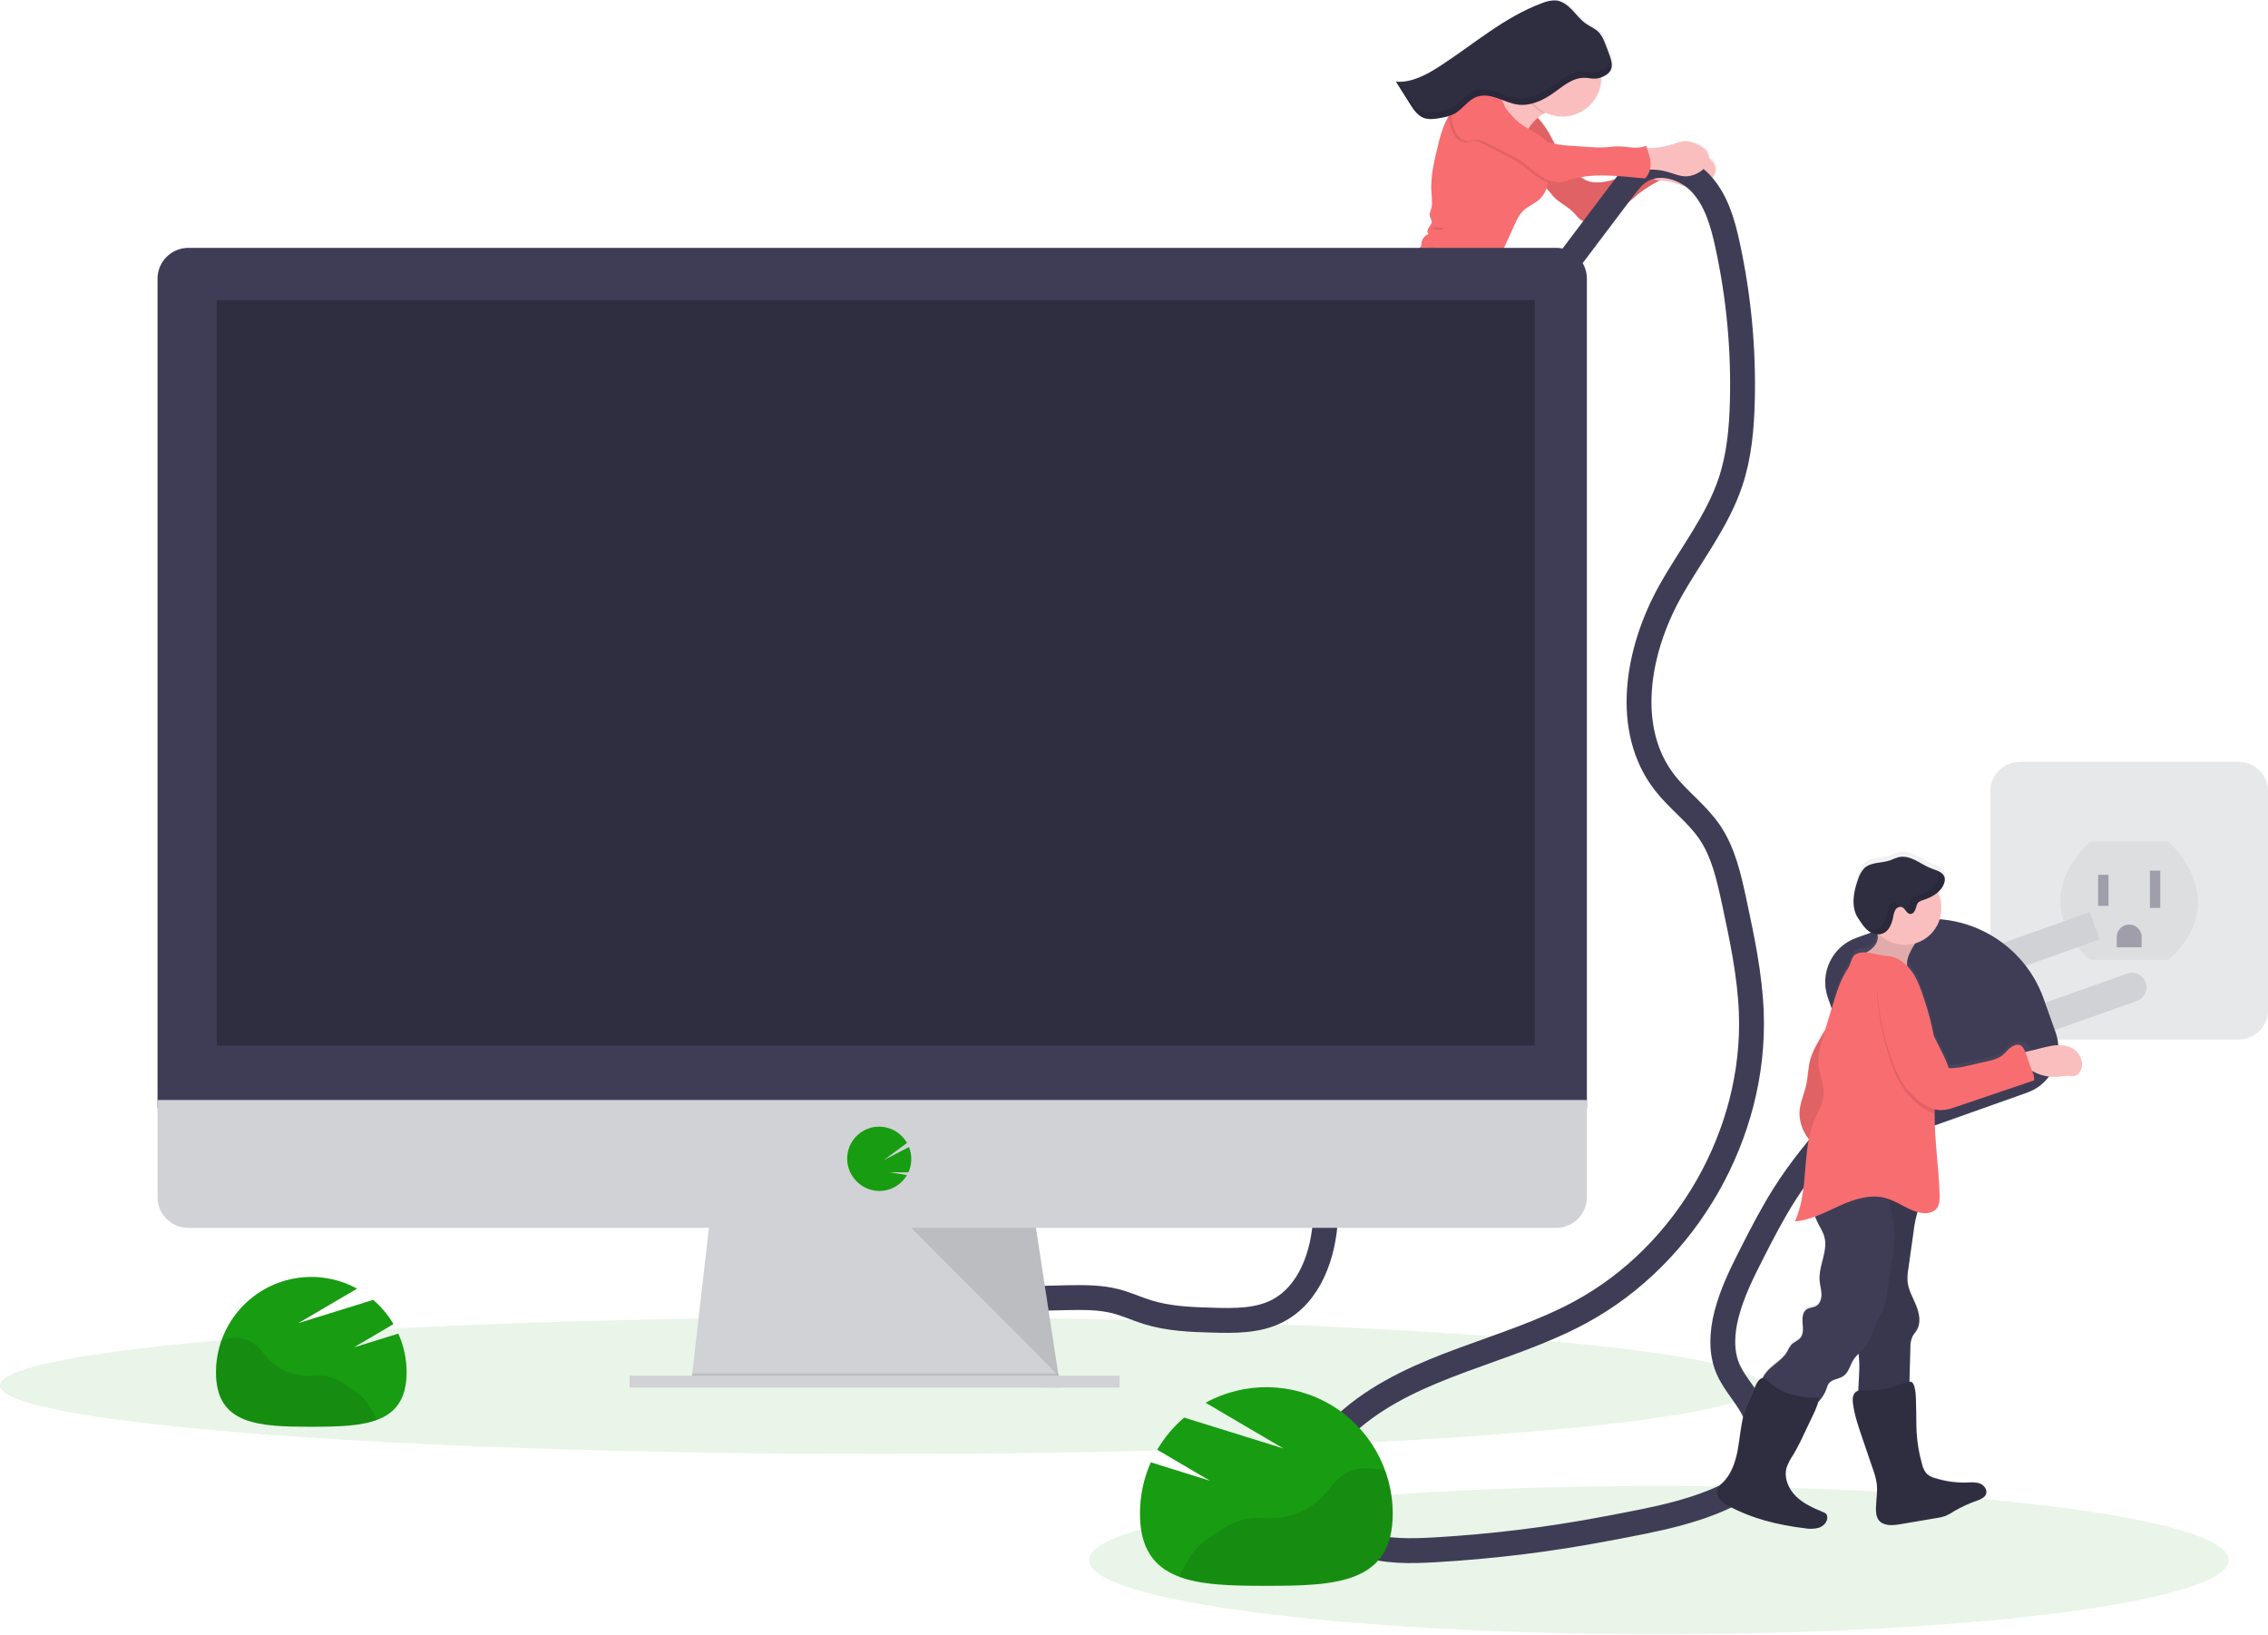
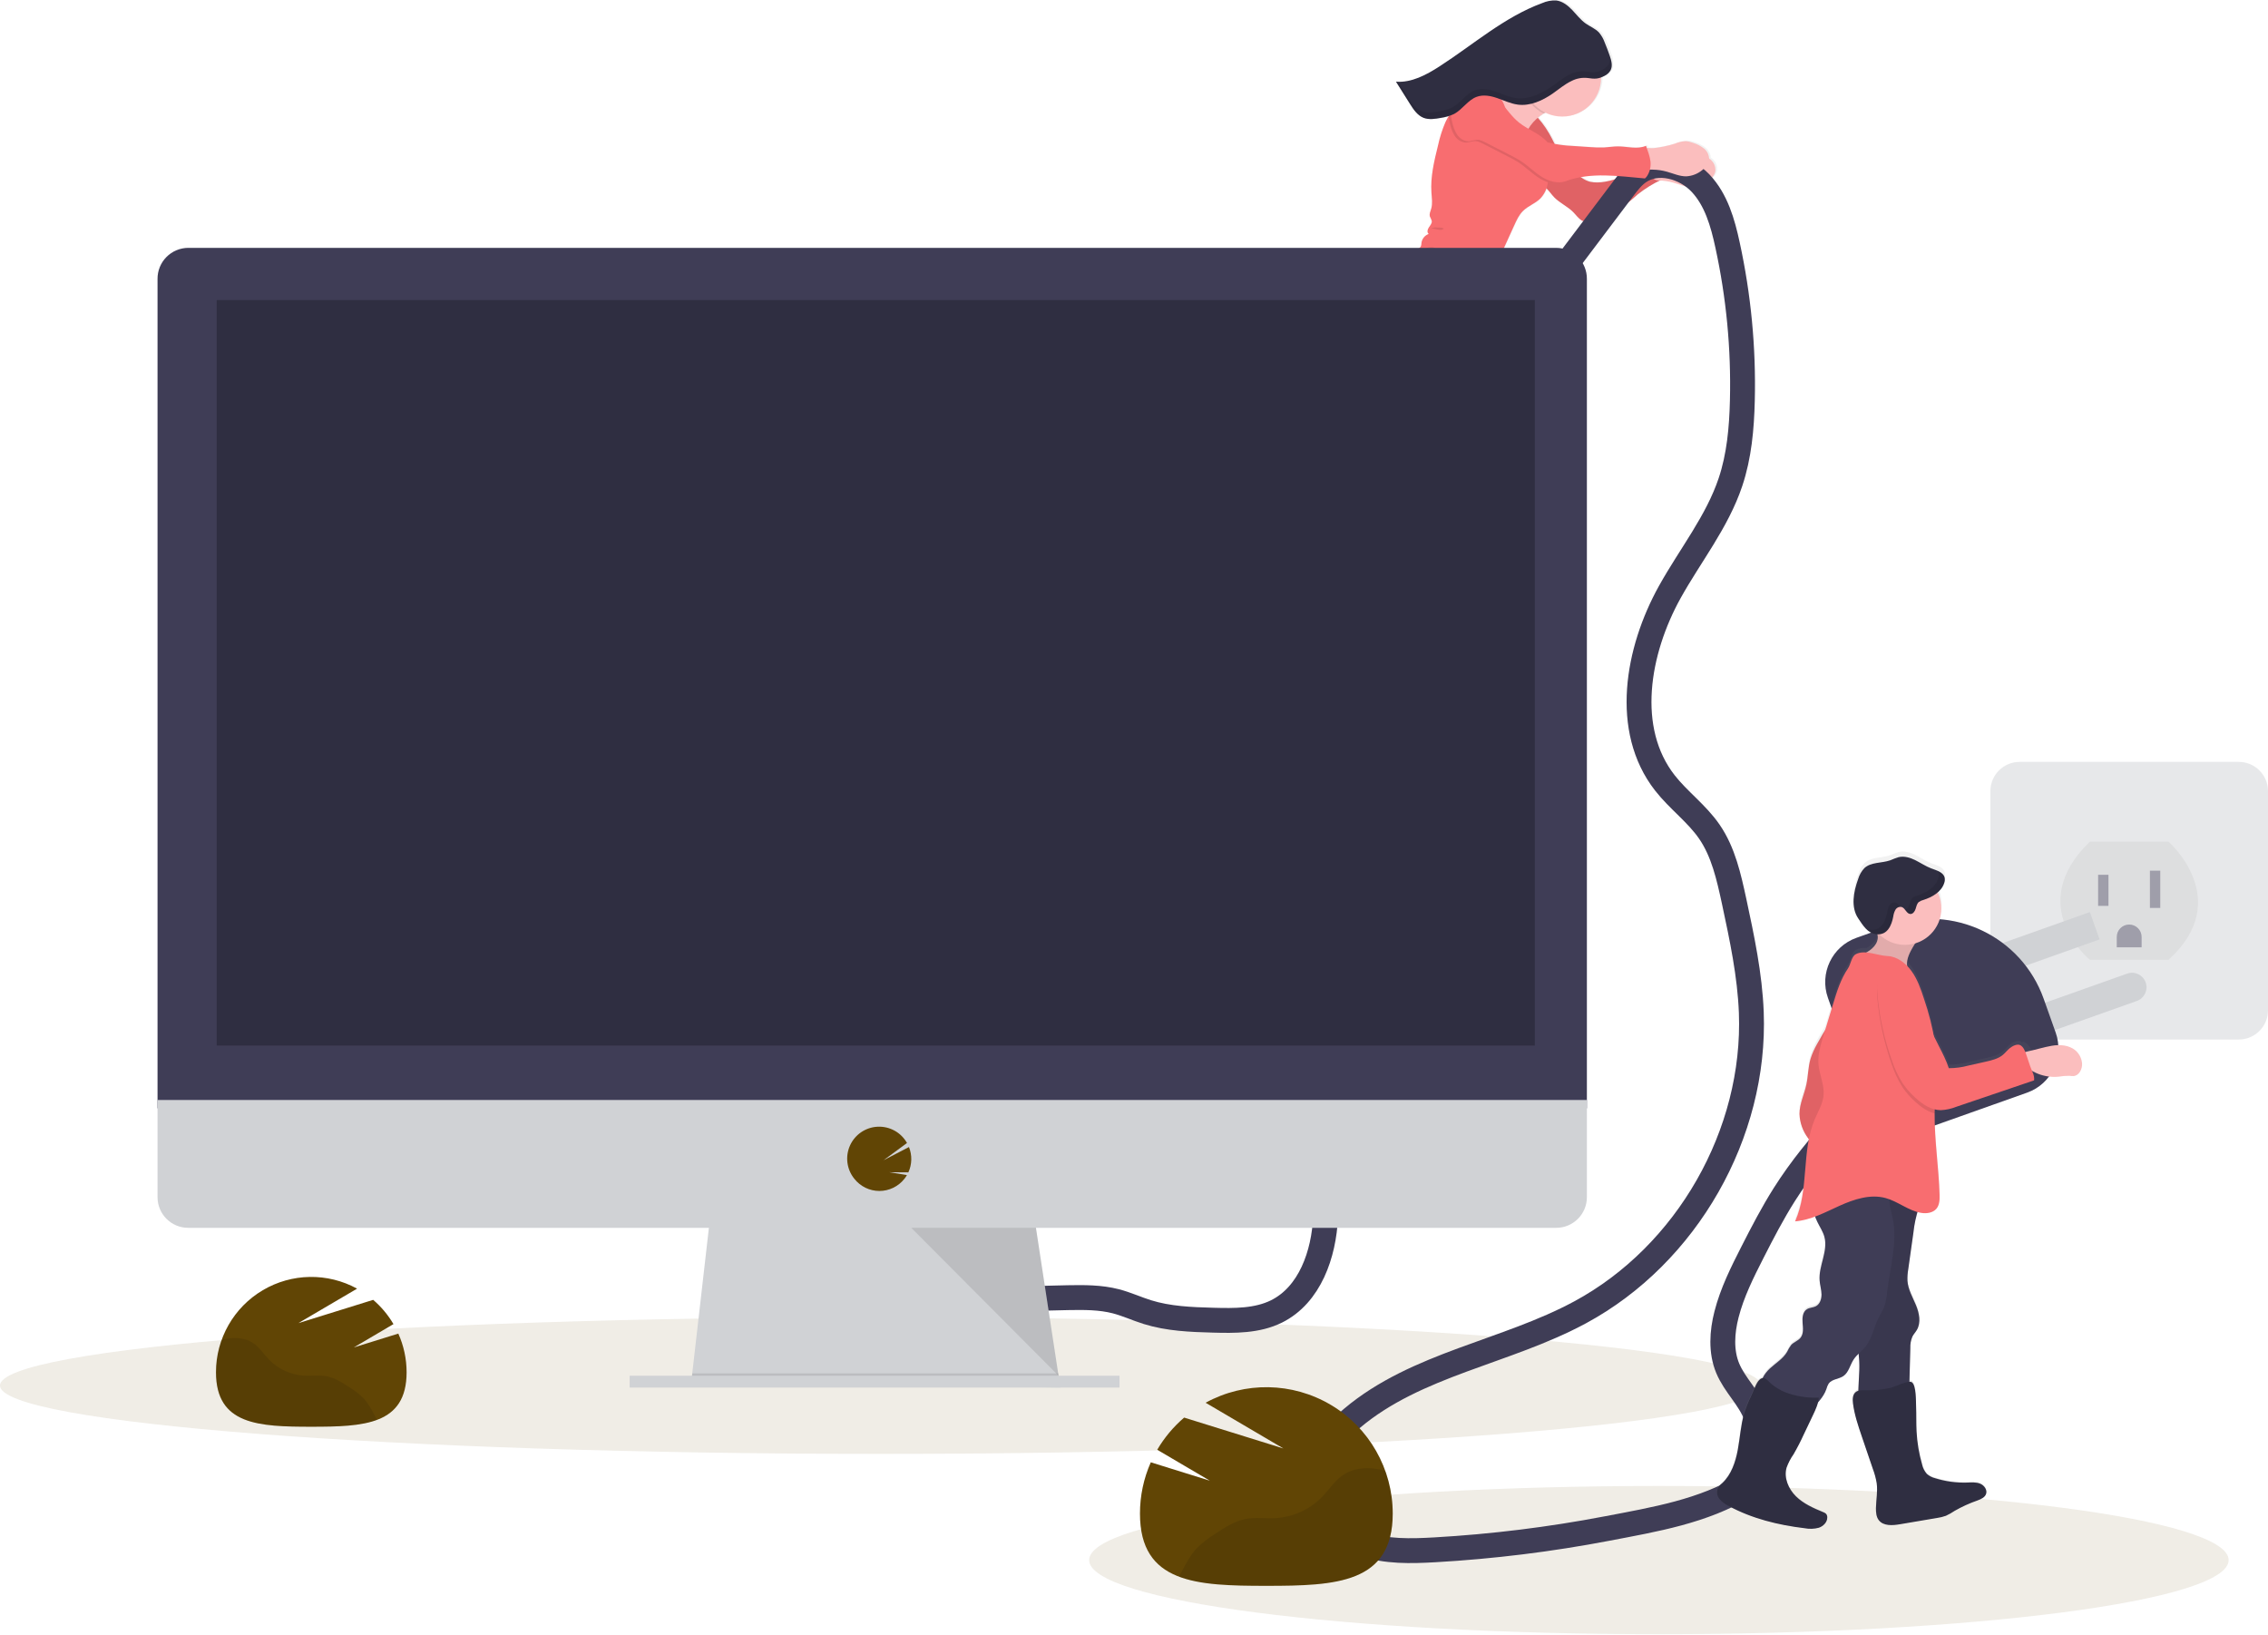
<svg xmlns="http://www.w3.org/2000/svg" xmlns:xlink="http://www.w3.org/1999/xlink" data-name="Layer 1" width="1094.72" height="788.69" viewBox="0 0 1094.72 788.69">
  <defs>
    <linearGradient id="a" x1="2938.83" y1="215.4" x2="2938.83" y2="-91.93" gradientTransform="rotate(59.3 1726.545 -1812.88)" gradientUnits="userSpaceOnUse">
      <stop offset="0" stop-color="gray" stop-opacity=".25" />
      <stop offset=".54" stop-color="gray" stop-opacity=".12" />
      <stop offset="1" stop-color="gray" stop-opacity=".1" />
    </linearGradient>
    <linearGradient id="b" x1="1364.21" y1="820.42" x2="1364.21" y2="492.03" gradientTransform="matrix(-1 -.04 -.04 1 2349.24 29.65)" xlink:href="#a" />
  </defs>
  <g opacity=".5">
    <rect x="960.72" y="367.69" width="134" height="134" rx="14.12" fill="#d0d2d5" />
    <path d="M1008.72 406.2h38s32 28 0 57h-38s-32-26 0-57z" opacity=".1" />
    <path fill="#3f3d56" d="M1012.72 422.19h5v15h-5zm25-2h5v18h-5zm-10 26a6 6 0 016 6v5h-12v-5a6 6 0 016-6z" />
  </g>
  <path d="M674.41 294.11c3.17-.07 6.33.17 9.49 0 2.89-.14 5.76-.61 8.65-.9 4.94-.49 9.92-.45 14.88-.66 3.26-.14 6.7-.46 9.34-2.38 2.48-1.79 3.86-4.71 6.07-6.83 9-8.65 15.17-20.22 23.17-29.82 2-2.44 4.09-4.87 5.9-7.48 3.47-5 5.92-10.67 8.36-16.27a45.11 45.11 0 002.4-6.42c.45-1.76.68-3.58 1.28-5.3 1.24-3.52 4.22-6.6 4.58-10.31l-.42.06c3.64-4.63 3.08-12.7 4.88-18.63a80.28 80.28 0 014.17-10.29l6.69-14.57c1.15-2.5 2.35-5.08 4.34-7 2.41-2.33 5.77-3.49 8.19-5.81a12.71 12.71 0 003.14-5.11l.21.2c1.28 1.25 2.28 2.78 3.53 4.07 2.69 2.78 6.42 4.37 9.16 7.1 1.4 1.39 2.55 3.08 4.24 4.09a4.7 4.7 0 005.44-.67c4.91-4.32 12.23-4.72 17.54-8.53 1.47-1.06 2.75-2.35 4.13-3.51a56.32 56.32 0 0110.67-6.7 26.61 26.61 0 016.59.94c3.08.85 6.09 2.26 9.29 2.2a13.4 13.4 0 007.81-3c1.63-1.26 3.12-3 3.36-5a6.42 6.42 0 00-2.4-5.4c-.22-.19-.45-.36-.68-.53A6.68 6.68 0 00876 127a16 16 0 00-5.45-2.78 11.69 11.69 0 00-3.44-.78 15.7 15.7 0 00-5.34 1.25 51.34 51.34 0 01-10.47 2.2c-.63.06-1.91-.07-3-.08l-.37-1.06c-4.16 1.92-9 .34-13.56.35-2.22 0-4.43.39-6.64.53a59.92 59.92 0 01-7.34-.16L813 126a87.11 87.11 0 01-9.42-1c-.83-1.69-1.66-3.38-2.59-5a46.27 46.27 0 00-5.49-7.63 26.52 26.52 0 012.64-2l.18-.11c.23-.13.51-.27.82-.41a18.93 18.93 0 0027.06-17.08 14.5 14.5 0 001.6-.73c.3-.16.6-.33.89-.52l.43-.29a8.34 8.34 0 00.78-.67c.12-.12.24-.24.35-.37a4.78 4.78 0 00.57-.84c.06-.12.12-.23.17-.35s0-.09.05-.14.07-.18.1-.26 0-.12.05-.18l.06-.24a1.29 1.29 0 000-.19v-.44a1.64 1.64 0 010-.22 1.7 1.7 0 000-.22v-.22a1.62 1.62 0 000-.22v-.27a1.79 1.79 0 000-.23v-.91a1.16 1.16 0 000-.18 2.33 2.33 0 000-.28v-.16c0-.05 0-.2-.07-.3v-.14l-.09-.32v-.12c0-.11-.07-.22-.1-.33v-.1l-.12-.36v-.06c0-.17-.11-.35-.17-.52-.75-2.16-1.56-4.31-2.42-6.43a15.64 15.64 0 00-2.78-4.86c-1.77-1.88-4.31-2.82-6.43-4.32-2.5-1.76-4.37-4.25-6.49-6.47s-4.69-4.23-7.74-4.6a15.16 15.16 0 00-7.06 1.29c-18.37 6.78-33.41 20.14-49.88 30.74-6.41 4.13-13.59 8-21.18 7.47l6.7 10.64c.32.52.65 1 1 1.54s.7 1 1.07 1.5a12.07 12.07 0 003.51 3.22 7.69 7.69 0 001.08.52 8.88 8.88 0 001 .31c2.39.57 5 .09 7.42-.39.83-.16 1.66-.33 2.48-.52l1-.28h.16v.16c-.56 1-1.09 1.91-1.56 2.9a60.81 60.81 0 00-3.57 11.12c-1.89 7.5-3.79 15.16-3.29 22.86.17 2.6.61 5.26-.14 7.76-.36 1.23-1 2.49-.66 3.71a17.12 17.12 0 01.92 2.18c.16 1.16-.76 2.16-1.42 3.12s-1 2.49-.06 3.16a5.39 5.39 0 00-3.57 4.45 3.79 3.79 0 01-.34 1.71 4.23 4.23 0 01-1 .93 5.39 5.39 0 00-1.87 3.36c-1.93 0-3.56 1.88-5.32 3a21.45 21.45 0 01-4.85 1.76c-4.83 1.54-9 4.71-12.77 8.05-2.1 1.83-4.22 3.85-5.14 6.47-.3.86-.46 1.76-.72 2.63a18.14 18.14 0 01-2.32 4.74 34.23 34.23 0 01-7 7.82 18.59 18.59 0 00-3.6 3.86c-1.53 2.21-4.64 2.87-6.28 5a23.75 23.75 0 01-2 3c-1.27 1.2-3.19 1.3-4.81 2-3.79 1.57-5.54 6-8.92 8.34a.94.94 0 01-.67.22c-.29 0-.46-.35-.71-.52-.49-.33-1.14-.08-1.72.07s-1.36.09-1.51-.49c-8.15-4.94-16.16-10.3-24.32-15.24l-3.72-2.25-19.9-12.06a1.48 1.48 0 00-1.57 0l-.62.43c-1-1.06-2.11-2-2.77-2.78-.27-.31-.54-.62-.82-.92a1.22 1.22 0 00.53-.1 1 1 0 00.43-1.3 3.26 3.26 0 00-.92-1.17 22.15 22.15 0 01-2.39-2.73 25.24 25.24 0 00-2.63-3.44 4.83 4.83 0 00-3.9-1.55 6.33 6.33 0 00-2.26.91 37.09 37.09 0 00-7.5 5.75.79.79 0 00-.33.62c0 .2.2.35.22.54a.7.7 0 01-.19.5 20.93 20.93 0 01-4.73 4.31q-3.81 2.85-7.45 5.92a10.42 10.42 0 00-3.48 4.25 8.31 8.31 0 00.61 5.9c1.66 3.91 4.57 7.15 7.45 10.28a3.64 3.64 0 001.91 1.34 2.43 2.43 0 001.73-.42c1.77-1.16 2.06-3.56 2.19-5.66.05-1 .11-1.92.17-2.88a1.33 1.33 0 01.11-.56 1.4 1.4 0 01.61-.49l2.75-1.45c-.08-.13-.17-.26-.26-.39a11.21 11.21 0 016.49-.42c1.46.43 2.8 1.3 4.2 1.84a9.29 9.29 0 001 5.42c5.13.53 9.75 2.81 14.34 5.11a114.33 114.33 0 0110.78 6.09q4.24 2.76 8.3 5.77c3.84 2.84 7.55 5.85 11.22 8.89a54.11 54.11 0 007.67 5.65c7.22 4.05 16.9 4.19 23.53-.86 8.36-6.37 19-9.68 28-15.19a31.6 31.6 0 007.25-5.57 4.94 4.94 0 01-.12.77c-.54 2.49-2.69 4.29-3.5 6.81-.63 2-.4 4.31-1.62 6-.93 1.29-2.67 2.21-2.72 3.8 0 .44.13.88.13 1.32a4.13 4.13 0 01-.48 1.59c-1 2.25-2.12 4.61-4.17 6-.8.55-1.82 1.05-2 2a1.89 1.89 0 01-.21.79c-.34.47-1.09.22-1.63.42-.75.28-.87 1.25-1.17 2a3.24 3.24 0 01-3.27 1.92c-6.83-.83-13.54 2.26-20.42 2.08-2.37-.07-4.73-.31-7.11-.33-7.3-.06-14.45 2-21.48 4a11.34 11.34 0 00-1.42 4.5 17.37 17.37 0 01-7.35.28 15.67 15.67 0 00-1.84-.25 2.77 2.77 0 00.16-1.42 40.15 40.15 0 00-8.23 3.67c-1.71 1-3.52 2.4-3.68 4.37a6.57 6.57 0 00.32 2.24l.93 3.53a3.72 3.72 0 00.83 1.77c.31.3.72.48 1 .8a3.14 3.14 0 01.54 1.27l.78 3.06a19.46 19.46 0 01.62 3.11c.09 1 0 1.92.07 2.88a29.93 29.93 0 00.69 4.7l1.11 5.54a18.91 18.91 0 001.31 4.5c.47 1 1.1 1.86 1.48 2.86.3.77.44 1.59.8 2.32a6.19 6.19 0 002.9 2.68 3.23 3.23 0 001.41.44c1.42 0 2.44-1.32 3.1-2.58a15.6 15.6 0 002.07-7.52c0-1.06-.21-2.11-.3-3.17-.24-3 .62-5.92.62-8.91a1.75 1.75 0 00-1.25-1.82c.09-2.54.08-5.23 1.42-7.4a11.15 11.15 0 012.44-2.65c.37 1.18.78 2.35 1.24 3.49 7.61-2.22 15.47-4.36 23.44-4.56zM837 140.54c-.54.2-1.09.4-1.65.58-4.66 1.55-10 3.06-14.82 2a12.87 12.87 0 01-4.06-2l-.35-.22c6.79-1.19 13.88-.9 20.88-.36z" transform="translate(-52.64 -55.65)" fill="url(#a)" />
  <path d="M811.42 74.6a15.45 15.45 0 015.31-1.23 11.65 11.65 0 013.42.79 16.08 16.08 0 015.44 2.8 6.51 6.51 0 012.41 5.4c-.23 2-1.71 3.73-3.33 5a13.27 13.27 0 01-7.76 3c-3.18.05-6.18-1.38-9.25-2.23a26.56 26.56 0 00-6.86-1 15 15 0 01-3.49-.22 3.74 3.74 0 01-2.68-2.06 5.28 5.28 0 010-3c.23-1.24.19-4.18 1.29-4.92.88-.6 4-.12 5.08-.21a50.14 50.14 0 0010.42-2.12z" fill="#fbbebe" />
  <path d="M740.03 54.47a46.24 46.24 0 017.75 10c3.52 6.14 5.76 13.28 11.06 18a37.32 37.32 0 004.47 3.23 12.9 12.9 0 004.06 2c4.76 1.07 10.1-.42 14.74-2a93.35 93.35 0 0013.33-6 11 11 0 001.56 5.48c1.11 1.57 3.38 2.49 5 1.5a59.3 59.3 0 00-11.53 7.13c-1.37 1.16-2.64 2.44-4.1 3.49-5.27 3.79-12.56 4.17-17.43 8.47a4.69 4.69 0 01-5.41.65c-1.69-1-2.84-2.72-4.23-4.11-2.74-2.74-6.46-4.34-9.15-7.13-1.25-1.29-2.25-2.82-3.53-4.08-1.83-1.8-4.21-3-5.89-5-1.25-1.47-2-3.26-3.17-4.83-1-1.36-2.18-2.55-3.07-4-2.18-3.47-2.16-8-.91-11.89s4.12-7.52 6.45-10.91z" fill="#f86d70" />
  <path d="M740.03 54.47a46.24 46.24 0 017.75 10c3.52 6.14 5.76 13.28 11.06 18a37.32 37.32 0 004.47 3.23 12.9 12.9 0 004.06 2c4.76 1.07 10.1-.42 14.74-2a93.35 93.35 0 0013.33-6 11 11 0 001.56 5.48c1.11 1.57 3.38 2.49 5 1.5a59.3 59.3 0 00-11.53 7.13c-1.37 1.16-2.64 2.44-4.1 3.49-5.27 3.79-12.56 4.17-17.43 8.47a4.69 4.69 0 01-5.41.65c-1.69-1-2.84-2.72-4.23-4.11-2.74-2.74-6.46-4.34-9.15-7.13-1.25-1.29-2.25-2.82-3.53-4.08-1.83-1.8-4.21-3-5.89-5-1.25-1.47-2-3.26-3.17-4.83-1-1.36-2.18-2.55-3.07-4-2.18-3.47-2.16-8-.91-11.89s4.12-7.52 6.45-10.91z" opacity=".1" />
  <path d="M562.3 146.82a10.36 10.36 0 00-2.82-2.55 8.54 8.54 0 00-5.27-.54c-4.46.68-8.6 2.72-12.52 5-3.16 1.81-6.3 3.82-8.56 6.67a6.85 6.85 0 00-1.51 3 6.18 6.18 0 00.23 2.73 6.6 6.6 0 003.57 4.62c2.09.82 4.42-.05 6.52-.85 2.82-1.09 5.92-2.1 8.82-1.24 2.15.64 4 2.27 6.27 2.33 2.67.08 4.83-2.08 6.53-4.14 1.47-1.8 4.69-5.05 4.48-7.58s-4.16-5.64-5.74-7.45zm33.7 77.83a17.27 17.27 0 01-7.5.31c-1.52-.28-3.38-.64-4.35.55a3.58 3.58 0 00-.61 1.48c-2.49 10.19-.21 21 4 30.65a.94.94 0 00.28.42c.27.2.64.06.95-.07a11.28 11.28 0 002.83-1.65c1.92-1.74 2.33-4.57 2.42-7.16s.05-5.33 1.39-7.55c1.68-2.75 5.19-4.09 6.57-7 1.11-2.37.53-5.18-.45-7.6-.33-.84-.46-3-1.24-3.41s-3.4.79-4.29 1.03z" fill="#fbbebe" />
  <path d="M562.01 145.8a1 1 0 00.42-1.3 3.38 3.38 0 00-.92-1.18 20.69 20.69 0 01-2.38-2.74 27.68 27.68 0 00-2.63-3.44 4.85 4.85 0 00-3.89-1.56 6 6 0 00-2.25.9 36.36 36.36 0 00-7.45 5.72c-.17.17-.36.38-.32.62s.2.34.22.54a.69.69 0 01-.18.49 20.68 20.68 0 01-4.7 4.29q-3.78 2.84-7.4 5.9a10.3 10.3 0 00-3.45 4.23 8.41 8.41 0 00.63 5.89c1.67 3.92 4.58 7.16 7.45 10.31a3.78 3.78 0 001.92 1.35 2.42 2.42 0 001.72-.42c1.75-1.15 2-3.55 2.15-5.64l.16-2.89a1.29 1.29 0 01.11-.55 1.35 1.35 0 01.61-.49l2.72-1.44a8.77 8.77 0 00-8-4.16 3 3 0 01-2.14-.29 1.76 1.76 0 010-2.44 5.38 5.38 0 012.36-1.31c7.17-2.63 13.65-6.85 20.61-10a5.29 5.29 0 012.46-.57c.7.05 1.52.46 2.17.18zm28.25 104.72c-.32.6-.43 1.3-.78 1.89s-1.11 1-1.7.7a1.75 1.75 0 01-.66-.89 37.36 37.36 0 01-2.45-22.06 13.91 13.91 0 011.07-3.52c.53-1.08 1.3-2.18 1.08-3.36a39.64 39.64 0 00-8.18 3.64c-1.7 1-3.49 2.39-3.65 4.35a6.84 6.84 0 00.33 2.24l.94 3.53a3.65 3.65 0 00.84 1.77c.3.3.71.49 1 .81a3 3 0 01.54 1.26l.79 3.06a19.6 19.6 0 01.63 3.12c.09 1 0 1.92.08 2.88a31 31 0 00.7 4.69l1.13 5.54a19.26 19.26 0 001.32 4.5c.47 1 1.1 1.86 1.49 2.87.29.77.44 1.59.8 2.32a6.29 6.29 0 002.89 2.69 3.39 3.39 0 001.41.45c1.41.05 2.42-1.32 3.08-2.58a15.56 15.56 0 002-7.5c0-1.06-.22-2.11-.31-3.17-.25-3 .59-5.91.58-8.9.02-2.8-3.94-2.27-4.97-.33z" fill="#f86d70" />
  <path d="M736.98 76.29a22.08 22.08 0 01-8-6.25 38.19 38.19 0 01-3-4.45 135.15 135.15 0 01-9.75-20.07c4.26.87 8.73 1.66 12.92.46a17.84 17.84 0 006-3.18 51.87 51.87 0 006.32-6.17 60.76 60.76 0 005 8c1.07 1.44 4.69 4.37 4.42 6.33s-4.27 2.94-5.89 3.87l-.17.11a22.68 22.68 0 00-6.15 5.73c-3.14 4.46-4.23 10.68-1.7 15.62z" fill="#fbbebe" />
  <path d="M745.08 54.79a18.74 18.74 0 01-9.85-12 51.87 51.87 0 006.32-6.17 60.76 60.76 0 005 8c1.07 1.44 4.69 4.37 4.42 6.33s-4.27 2.91-5.89 3.84z" opacity=".1" />
  <circle cx="754.08" cy="37.53" r="18.73" fill="#fbbebe" />
  <path d="M713.11 154.2a8.74 8.74 0 01-8.62.21 16.59 16.59 0 01-3.72-3.13c-6.15-6.31-12-13-16.11-20.83a14.44 14.44 0 01-1.82-5.37 5.9 5.9 0 011.93-5.12 4.16 4.16 0 001-.93 3.75 3.75 0 00.33-1.7 5.31 5.31 0 013.54-4.43c-1-.68-.6-2.19.05-3.16s1.56-2 1.4-3.12a17.12 17.12 0 00-.92-2.18c-.36-1.22.29-2.48.64-3.7.73-2.5.29-5.16.11-7.76-.53-7.7 1.34-15.34 3.19-22.83a61.24 61.24 0 013.52-11.1c.47-1 1-2 1.54-2.89a76.83 76.83 0 016.29-8.75 11.36 11.36 0 014.29-3.84 4.24 4.24 0 01.5-.18 10.88 10.88 0 013.82-.29c3.38.21 6.93 1 9.34 3.38s3.19 5.72 4.28 8.94a24.63 24.63 0 001.26 3.15c1.59 3.16 4.18 5.68 6.73 8.13l2.77 2.67c1.39 1.34 3.8 1 5.11 2.41a6.48 6.48 0 011.17 2.24 34.75 34.75 0 012.55 11.33 18.75 18.75 0 01-.15 2.59 13.64 13.64 0 01-3.79 8c-2.4 2.31-5.74 3.45-8.13 5.77-2 1.92-3.16 4.49-4.3 7l-6.61 14.54a82.39 82.39 0 00-4.11 10.25c-2.08 6.99-.9 16.85-7.08 20.7z" fill="#f86d70" />
  <path d="M655.36 236.6c-4.94.2-9.89.14-14.81.61-2.87.28-5.73.75-8.61.87-3.14.14-6.29-.11-9.44-.05-7.93.17-15.75 2.28-23.38 4.46a44.4 44.4 0 01-3.31-16.57 10.57 10.57 0 010-1.13 11.37 11.37 0 011.41-4.58c7-2 14.1-4 21.37-3.9 2.37 0 4.72.28 7.08.35 6.85.21 13.51-2.86 20.31-2a3.2 3.2 0 003.25-1.91c.29-.74.41-1.71 1.16-2 .54-.2 1.28.05 1.62-.41a2.1 2.1 0 00.21-.79c.2-1 1.21-1.45 2-2 2-1.38 3.13-3.74 4.13-6a4.07 4.07 0 00.47-1.58c0-.44-.14-.88-.13-1.33 0-1.58 1.77-2.49 2.69-3.78 1.21-1.7 1-4 1.59-6 .8-2.52 2.93-4.31 3.46-6.79a4.94 4.94 0 00.12-.77 31.32 31.32 0 01-7.21 5.54c-8.88 5.47-19.5 8.74-27.79 15.07-6.58 5-16.22 4.85-23.42.78a54.16 54.16 0 01-7.66-5.67c-3.66-3-7.36-6.07-11.19-8.93q-4-3-8.29-5.79a114.13 114.13 0 00-10.74-6.29c-4.58-2.32-9.19-4.62-14.29-5.17a10.53 10.53 0 01-.28-8.64 29.14 29.14 0 014.68-7.55 21.78 21.78 0 015.36-5.47 1.46 1.46 0 011.56 0l19.82 12.17 3.71 2.27c8.13 5 16.13 10.35 24.26 15.32.15.57.94.64 1.51.49s1.22-.39 1.71-.06c.24.16.41.46.71.52a1 1 0 00.66-.22c3.36-2.31 5.08-6.75 8.85-8.3 1.61-.66 3.52-.76 4.78-2a22.71 22.71 0 002-3c1.63-2.13 4.72-2.77 6.23-5a18.35 18.35 0 013.57-3.84 33.83 33.83 0 007-7.79 18.08 18.08 0 002.29-4.72c.26-.87.42-1.77.71-2.63.91-2.62 3-4.63 5.09-6.45 3.79-3.32 7.88-6.47 12.68-8a21.44 21.44 0 004.83-1.75c1.93-1.18 3.7-3.37 5.91-2.86a5 5 0 012.19 1.38 69.61 69.61 0 017.45 8.53q5.35 6.81 10.69 13.63a15.75 15.75 0 004.19 4.15 11.49 11.49 0 007.75 1c-.35 3.71-3.3 6.77-4.52 10.29-.59 1.71-.82 3.53-1.26 5.28a43.25 43.25 0 01-2.37 6.41c-2.4 5.59-4.82 11.21-8.26 16.23-1.78 2.61-3.83 5-5.84 7.45-7.93 9.57-14 21.11-23 29.72-2.18 2.11-3.56 5-6 6.81-2.65 1.96-6.07 2.26-9.26 2.39z" fill="#434175" />
  <path d="M693.04 109.72a5.43 5.43 0 00-2.5.75c1.83-.64 4.06 1.07 5.75.26.79-.38.67-.49 0-.72-1.01-.34-2.23-.03-3.25-.29z" opacity=".1" />
  <path fill="#d0d2d5" d="M935.241 466.28l73.503-26.101 4.685 13.192-73.503 26.102zm24.589 27.357l66.906-23.759a7 7 0 018.94 4.254 7 7 0 01-4.255 8.94l-66.907 23.758-4.684-13.193z" />
  <path d="M896.087 452.598l16.303-5.789a58 58 0 0174.065 35.248l5.789 16.303a22.68 22.68 0 01-13.783 28.962l-49.587 17.608a22.68 22.68 0 01-28.962-13.783l-17.608-49.587a22.68 22.68 0 0113.783-28.962z" fill="#3f3d56" />
  <path d="M692.14 119.48a3.88 3.88 0 00-2.11-.13 4.46 4.46 0 00-2.75 1.35 1.5 1.5 0 001.23 0 7.27 7.27 0 012-.22c.58 0 2.31.64 2.76.36.66-.43-.68-1.19-1.13-1.36zm54.99-31.54a19.42 19.42 0 01-4.28-2.06c-3.51-2.23-6.46-5.26-9.93-7.54a55.25 55.25 0 00-5.43-3l-11.71-6a11.87 11.87 0 00-2.84-1.16c-1.91-.42-4.06.86-6 .59a7.23 7.23 0 01-4.88-3.37 17.57 17.57 0 01-2.2-5.67 29.09 29.09 0 01-.67-3.59 16 16 0 01-.07-3.79 9.48 9.48 0 013.3-6.46 12.09 12.09 0 014.64-2 19.37 19.37 0 013.21-.53 11.43 11.43 0 011.85 0c4.42.35 8.16 3.35 11.11 6.65 1.55 1.74 3 3.61 4.48 5.38a24.63 24.63 0 001.26 3.15c1.59 3.16 4.18 5.68 6.73 8.13l2.77 2.67c1.39 1.34 3.8 1 5.11 2.41a6.48 6.48 0 011.17 2.24 34.75 34.75 0 012.53 11.36 18.75 18.75 0 01-.15 2.59zm-91.07 127.98l-60.26 8.87a11.37 11.37 0 011.41-4.58c7-2 14.1-4 21.37-3.9 2.37 0 4.72.28 7.08.35 6.85.21 13.51-2.86 20.31-2a3.2 3.2 0 003.25-1.91c.29-.74.41-1.71 1.16-2 .54-.2 1.28.05 1.62-.41a2.1 2.1 0 00.21-.79c.2-1 1.21-1.45 2-2 2-1.38 3.13-3.74 4.13-6a4.07 4.07 0 00.47-1.58c0-.44-.14-.88-.13-1.33 0-1.58 1.77-2.49 2.69-3.78 1.21-1.7 1-4 1.59-6 .8-2.52 2.93-4.31 3.46-6.79l.26-.34 10.26-4z" opacity=".1" />
-   <ellipse cx="425" cy="668.67" rx="425" ry="33" fill="#189c12" opacity=".1" />
-   <ellipse cx="800.72" cy="752.92" rx="275" ry="35.77" fill="#189c12" opacity=".1" />
+   <ellipse cx="425" cy="668.67" rx="425" ry="33" fill="#614505" opacity=".1" />
+   <ellipse cx="800.72" cy="752.92" rx="275" ry="35.77" fill="#614505" opacity=".1" />
  <path d="M475.25 641.95l.28-14.16q20-1.14 40-1.52c7.74-.14 15.58-.19 23.07 1.75 5.19 1.35 10.1 3.63 15.22 5.23 10.2 3.18 21 3.6 31.71 3.89 10.39.29 21.24.39 30.57-4.2 16.15-8 22.94-27.65 23.73-45.64s-2.79-36.12-.3-54" fill="none" stroke="#3f3d56" stroke-miterlimit="10" stroke-width="12" />
  <path fill="#d0d2d5" d="M511.81 669.66l-178.19-2.28.52-4.57 8.62-75.39h156.48l11.52 75.39.88 5.71.17 1.14z" />
  <path opacity=".1" d="M511.64 668.52h-88.93l-89.09-1.14.52-4.57h176.62l.88 5.71z" />
  <path fill="#d0d2d5" d="M303.92 663.95h236.45v5.71H303.92z" />
  <path d="M765.96 134.62a14.87 14.87 0 00-14.8-15H90.84a14.88 14.88 0 00-14.8 15v400.26h689.92z" fill="#3f3d56" />
  <path d="M76.04 530.88v46.89a14.8 14.8 0 0014.8 14.8h660.32a14.8 14.8 0 0014.8-14.8v-46.89z" fill="#d0d2d5" />
  <path fill="#2f2e41" d="M104.6 144.8h636.23v359.81H104.6z" />
-   <path d="M424.43 574.78a15.43 15.43 0 0012.13-5.89 15.28 15.28 0 001.2-1.77l-8.46-1.39 9.15.07a15.44 15.44 0 00.29-12.22l-12.27 6.37 11.32-8.32a15.42 15.42 0 10-25.43 17.25 15.4 15.4 0 0012.07 5.9z" fill="#189c12" />
+   <path d="M424.43 574.78a15.43 15.43 0 0012.13-5.89 15.28 15.28 0 001.2-1.77l-8.46-1.39 9.15.07a15.44 15.44 0 00.29-12.22l-12.27 6.37 11.32-8.32a15.42 15.42 0 10-25.43 17.25 15.4 15.4 0 0012.07 5.9z" fill="#614505" />
  <path opacity=".1" d="M439.85 592.56l71.09 71.39-10.91-71.39h-60.18z" />
  <path d="M745.18 141.87l38.18-50.59c2.28-3 4.63-6.13 7.76-8.29 9-6.22 22.19-2.54 29.72 5.43s10.69 19.06 13 29.78a316.11 316.11 0 017.16 75.15c-.32 13.29-1.51 26.72-5.74 39.33-6.42 19.18-19.43 35.33-29.26 53-15.83 28.47-22.46 66.44-2.42 92.13 6.53 8.37 15.42 14.77 21.45 23.51 6.81 9.87 9.46 21.94 12 33.66 3.79 17.7 7.59 35.51 8.29 53.6 2.26 58.49-31.09 116.93-82.59 144.75-35.75 19.32-79 24.92-110.09 51.12-11 9.23-20.48 22.8-17.78 36.86 2.2 11.41 12.22 20.08 23.22 23.85s22.93 3.46 34.53 2.8a636.33 636.33 0 0083-10.25c23.23-4.44 46.42-8.27 66.67-20.49a14 14 0 005.05-4.53c1.31-2.19 1.53-4.84 1.71-7.39.55-7.51 1.07-15.3-1.58-22.35-3.09-8.24-10.14-14.48-13.52-22.6s-2.77-17.47-.58-26c2.7-10.54 7.61-20.36 12.55-30.05 4.81-9.44 9.69-18.85 15.35-27.8 15.94-25.16 37.72-46 59.27-66.55" fill="none" stroke="#3f3d56" stroke-miterlimit="10" stroke-width="12" />
  <path d="M808.36 69.35a15 15 0 015.31-1.23 12 12 0 013.42.78 16.1 16.1 0 015.44 2.81 6.49 6.49 0 012.41 5.4c-.23 2-1.71 3.72-3.33 5a13.22 13.22 0 01-7.76 3c-3.18 0-6.18-1.38-9.25-2.24a26.55 26.55 0 00-6.86-1 15 15 0 01-3.49-.23 3.73 3.73 0 01-2.68-2.05 5.38 5.38 0 010-2.95c.24-1.24.2-4.19 1.3-4.93.88-.59 4-.11 5.08-.2a51.46 51.46 0 0010.41-2.16z" fill="#fbbebe" />
  <path d="M794.49 70.35c-4.14 1.9-9 .32-13.5.31-2.21 0-4.41.37-6.61.5a59.44 59.44 0 01-7.31-.19l-7.32-.5a62.44 62.44 0 01-12.79-1.76c-3.58-4.22-9.39-6.08-13.71-9.52-3.46-2.76-5.94-6.52-8.89-9.83s-6.69-6.3-11.1-6.65a16.41 16.41 0 00-5.07.54 11.82 11.82 0 00-4.63 2 9.44 9.44 0 00-3.3 6.46 21.68 21.68 0 00.73 7.38 17.62 17.62 0 002.2 5.68 7.34 7.34 0 004.89 3.37c1.93.26 4.07-1 6-.6a11.87 11.87 0 012.84 1.16l11.72 6a56.26 56.26 0 015.42 3c3.48 2.28 6.42 5.31 9.93 7.54s7.94 3.63 11.84 2.17c12-4.47 25.52-2.39 38.25-1.28-.08-.24.44-.46.59-.66a10.75 10.75 0 002-7.49c-.31-2.63-1.31-5.11-2.18-7.63z" fill="#f86d70" />
  <path d="M774.36 36.66a6.85 6.85 0 003-2.68c1.14-2.11.44-4.7-.34-7s-1.57-4.31-2.44-6.43a15.49 15.49 0 00-2.78-4.87c-1.77-1.89-4.3-2.84-6.41-4.33-2.5-1.77-4.37-4.28-6.48-6.49S754.22.6 751.18.23a14.94 14.94 0 00-6.82 1.27c-18.26 6.71-33.19 20-49.54 30.54-6.36 4.11-13.5 7.94-21 7.39l6.71 10.66c1.71 2.73 3.63 5.62 6.63 6.79 2.65 1 5.61.5 8.39 0a22.61 22.61 0 006.39-1.92c4-2.17 6.57-6.68 10.87-8.25 3.21-1.17 6.79-.45 10 .67s6.36 2.64 9.74 3.1c6 .81 12-1.9 17-5.4 3-2.08 5.73-4.47 9-6a13.56 13.56 0 018-1.41c3.03.42 4.81.56 7.81-1.01z" fill="#2f2e41" />
  <path d="M777.36 33.98c1.12-2.07.46-4.61-.3-6.84a6 6 0 01-.5 3.77 7 7 0 01-3 2.68c-3 1.58-4.82 1.44-7.9.93a13.66 13.66 0 00-8 1.41c-3.25 1.57-6 4-9 6-5 3.5-11 6.2-17 5.39-3.39-.45-6.52-2-9.74-3.1s-6.81-1.84-10-.67c-4.29 1.57-6.83 6.09-10.86 8.25a22.71 22.71 0 01-6.39 1.92c-2.79.54-5.75 1.07-8.39 0-3-1.16-4.92-4.06-6.64-6.79l-4.75-7.55h-1.15l6.71 10.66c1.71 2.73 3.63 5.62 6.63 6.79 2.65 1 5.61.5 8.39 0a22.61 22.61 0 006.39-1.92c4-2.17 6.57-6.68 10.87-8.25 3.21-1.17 6.79-.45 10 .67s6.36 2.64 9.74 3.1c6 .81 12-1.9 17-5.4 3-2.08 5.73-4.47 9-6a13.56 13.56 0 018-1.41c3.08.5 4.9.64 7.89-.93a6.85 6.85 0 003-2.71z" opacity=".1" />
  <path d="M881.7 773.66a10 10 0 012.18-2.42c4.37-4.12 6.4-10.18 7.48-16.12s1.39-12 3.12-17.81a57.24 57.24 0 013.52-8.67c1-2.14 2.25-6.34 4.09-7.83a2.66 2.66 0 011.26-.61 14.65 14.65 0 013.62-4.82c2.86-2.59 6.35-4.65 8.26-8a17.64 17.64 0 011.93-3.29c1.29-1.43 3.33-2 4.52-3.51 1.55-1.94 1.2-4.71 1-7.19s0-5.43 2.14-6.72c1.28-.79 2.93-.72 4.26-1.41 2-1 2.79-3.53 2.75-5.78s-.74-4.44-.92-6.68c-.56-7.16 4.16-14.28 2.33-21.22-.69-2.63-2.26-4.92-3.43-7.36a17.2 17.2 0 01-1-2.54 35.57 35.57 0 01-9.73 2.35c5.51-12.36 4.11-26.73 6.68-40l-.33-.46a20.71 20.71 0 01-4.22-11.85c0-5 2.31-9.57 3.35-14.4.88-4.12.85-8.41 2-12.45a38.32 38.32 0 013.17-7.22c1.25-2.32 2.56-4.59 3.93-6.83q1.92-6.36 3.85-12.72c1.8-6 3.65-12 7.15-17.14 1.28-1.89 1.67-5.7 3.64-6.84a8.73 8.73 0 015.2-.91c2.78-1.56 5.22-3.81 5.57-6.89a6.68 6.68 0 00-.2-2h-.34c-4.41-.41-6.63-4.29-8.92-7.68-3.71-5.51-2.29-12.95 0-19.2a13 13 0 013-5.29c3.21-3 8.29-2.34 12.43-3.79a42.64 42.64 0 014.11-1.55c2.75-.65 5.63.26 8.15 1.52s4.87 2.92 7.51 3.92 5.9 1.79 6.55 4.5a4.91 4.91 0 01-.23 2.73 10.18 10.18 0 01-3.08 4.45 17.82 17.82 0 01-10.87 24.83 49 49 0 00-2.12 3.73c-1.16 2.24-2.14 4.88-1.75 7.28a21.37 21.37 0 012 2.44c2.87 4 4.5 8.7 6 13.38a139.66 139.66 0 014.84 18.27c2.44 5.18 5.42 10.14 7.19 15.59a35.2 35.2 0 009.38-1.25l8.44-1.92c2.93-.66 6-1.38 8.3-3.32 1.22-1 2.17-2.33 3.41-3.33s3.73-2.15 5.09-1.33a4 4 0 01.69.53c1.23-2.5 9.1 7.73 3.72 8.74l.35 1c.71 2.07 2.22 4.59 1.84 6.75L997 588.21a23.19 23.19 0 01-7.56 1.67 12.21 12.21 0 01-3-.4v1.99c-.1 13.19 2 26.3 2.39 39.48.07 2.4 0 5-1.52 6.88-1.7 2.06-4.72 2.46-7.35 2a16.65 16.65 0 01-1.86-.41 69.45 69.45 0 00-1.92 10.1l-2.49 17.76a26.45 26.45 0 00-.39 5.54c.29 4.18 2.5 7.94 4.1 11.81s2.55 8.5.44 12.11c-.65 1.12-1.56 2.08-2.15 3.24a13.1 13.1 0 00-1 5.67q-.23 8.1-.44 16.18a1.89 1.89 0 011.26.26c2.08 1.61 1.85 9.33 2 11.72.16 4 0 8.08.22 12.12a71.1 71.1 0 002.68 16.13 10.29 10.29 0 002.29 4.61 9.82 9.82 0 004.06 2.11 46.58 46.58 0 0015.42 2.1c2.11-.07 4.31-.27 6.27.53s3.54 3 2.83 5c-.61 1.68-2.46 2.48-4.13 3.11a64.81 64.81 0 00-11 5.06 29.31 29.31 0 01-4.26 2.41 21.58 21.58 0 01-4.38 1.08l-17.72 3c-3.63.63-8 1-10.31-2-1.25-1.62-1.43-3.82-1.37-5.87.1-4 .9-8.07.37-12.07a36.46 36.46 0 00-1.85-6.94l-5.32-15.72c-1.78-5.27-3.58-10.58-4.27-16.1-.25-2-.23-4.27 1.3-5.52a3.54 3.54 0 011.32-.68c.06-4.82.69-9.65.42-14.47-.07-1.2-.19-2.41-.29-3.61a16.82 16.82 0 00-2.48 2.92c-1.7 2.67-2.33 6.21-4.94 8-2.22 1.52-5.51 1.44-7.07 3.64a10.26 10.26 0 00-1.12 2.71 19.6 19.6 0 01-4 6.35 32.91 32.91 0 01-2.47 6.34q-2.21 4.65-4.4 9.3c-1.57 3.32-3.15 6.64-5 9.78a27 27 0 00-3.35 6.46c-1.41 4.94.88 10.36 4.53 14s8.44 5.73 13.16 7.68a3.62 3.62 0 011.35.8 2.58 2.58 0 01.6 1.74c0 2.31-1.89 4.29-4.07 5a15.27 15.27 0 01-6.83.25c-12.78-1.55-25.52-4.67-36.82-10.88a13.22 13.22 0 01-4.4-3.39 5.18 5.18 0 01-.78-5.13z" transform="translate(-52.64 -55.65)" fill="url(#b)" />
  <path d="M883.08 493.76q-3.19 4.9-6 10.06a37.17 37.17 0 00-3.17 7.16c-1.17 4-1.13 8.28-2 12.36-1 4.8-3.34 9.38-3.34 14.29a20.5 20.5 0 004.22 11.77 56.63 56.63 0 008.82 9.1 187.62 187.62 0 0012.48-61.21c.1-2.9.11-5.9-.94-8.6-.66-1.7-3.77-6.36-5.78-4.53-.73.67-.92 3.69-1.37 4.69a36.23 36.23 0 01-2.92 4.91z" fill="#f86d70" />
  <path d="M883.08 493.76q-3.19 4.9-6 10.06a37.17 37.17 0 00-3.17 7.16c-1.17 4-1.13 8.28-2 12.36-1 4.8-3.34 9.38-3.34 14.29a20.5 20.5 0 004.22 11.77 56.63 56.63 0 008.82 9.1 187.62 187.62 0 0012.48-61.21c.1-2.9.11-5.9-.94-8.6-.66-1.7-3.77-6.36-5.78-4.53-.73.67-.92 3.69-1.37 4.69a36.23 36.23 0 01-2.92 4.91z" opacity=".1" />
  <path d="M990.43 504.69c3.91-.65 8.25-.33 11.29 2.2a9.32 9.32 0 013.24 6.16c.26 2.78-1.35 6.06-4.13 6.28a13.17 13.17 0 01-2-.13 29.88 29.88 0 00-5.24.43 21.42 21.42 0 01-18.24-7.36c-2.38-2.94.76-4.29 3.59-4.89 3.86-.82 7.63-2.03 11.49-2.69z" fill="#fbbebe" />
  <path d="M923.55 595.01l-2.48 17.62a26 26 0 00-.38 5.5c.29 4.15 2.49 7.88 4.09 11.72s2.56 8.43.45 12c-.65 1.12-1.57 2.06-2.15 3.21a13 13 0 00-1 5.64l-.68 25a158.71 158.71 0 01-23.18-.13 1.35 1.35 0 01-.86-.22 1.38 1.38 0 01-.29-.91c-.34-5.85.68-11.71.35-17.56-.12-2.14-.43-4.27-.46-6.42-.13-8.71 4.18-17.24 2.88-25.86a57.35 57.35 0 00-1.6-6.42c-4.11-15-3.24-30.77-2.34-46.25a1.18 1.18 0 01.2-.7 1.23 1.23 0 01.55-.3 28.48 28.48 0 0125.78 4.91c1.09.88 3.84 1.73 4.56 2.77 1 1.47-.32 2.92-.89 4.48a56.89 56.89 0 00-2.55 11.92z" fill="#3f3d56" />
  <path d="M923.55 595.01l-2.48 17.62a26 26 0 00-.38 5.5c.29 4.15 2.49 7.88 4.09 11.72s2.56 8.43.45 12c-.65 1.12-1.57 2.06-2.15 3.21a13 13 0 00-1 5.64l-.68 25a158.71 158.71 0 01-23.18-.13 1.35 1.35 0 01-.86-.22 1.38 1.38 0 01-.29-.91c-.34-5.85.68-11.71.35-17.56-.12-2.14-.43-4.27-.46-6.42-.13-8.71 4.18-17.24 2.88-25.86a57.35 57.35 0 00-1.6-6.42c-4.11-15-3.24-30.77-2.34-46.25a1.18 1.18 0 01.2-.7 1.23 1.23 0 01.55-.3 28.48 28.48 0 0125.78 4.91c1.09.88 3.84 1.73 4.56 2.77 1 1.47-.32 2.92-.89 4.48a56.89 56.89 0 00-2.55 11.92z" opacity=".1" />
  <path d="M877.18 589.69c1.17 2.43 2.74 4.7 3.43 7.31 1.83 6.89-2.88 14-2.32 21.06.18 2.23.87 4.4.92 6.63s-.77 4.71-2.75 5.73c-1.33.69-3 .62-4.25 1.4-2.11 1.28-2.35 4.22-2.14 6.67s.55 5.21-1 7.14c-1.19 1.49-3.23 2.06-4.51 3.47a17.3 17.3 0 00-1.94 3.27c-1.91 3.33-5.39 5.38-8.25 8s-5.28 6.46-4 10.08c.94 2.67 3.58 4.31 6.12 5.56a64.93 64.93 0 0014.57 5.15 3.51 3.51 0 001.67.08 3.64 3.64 0 001.46-1c2.95-2.89 6-5.92 7.36-9.81a10.27 10.27 0 011.12-2.69c1.56-2.18 4.84-2.11 7.07-3.61 2.6-1.77 3.23-5.29 4.93-7.94 1.61-2.5 4.19-4.22 6-6.56 3-3.88 3.81-9.05 6-13.48.93-1.89 2.12-3.64 2.86-5.61a30.4 30.4 0 001.37-7.23c1.41-11.68 5-23.44 2.74-35-.5-2.55-1.27-5-1.59-7.62-.56-4.54.32-9.17-.35-13.7a3.73 3.73 0 00-1.51-2.9 4.18 4.18 0 00-1.72-.36 118.6 118.6 0 00-17.78.41c-3 .29-6.37.9-8.16 3.35-1.53 2.09-1.45 4.91-2 7.46-.6 3.13-2.19 4.85-3.86 7.31s-.72 4.9.51 7.43z" fill="#3f3d56" />
  <path d="M900.25 670.95c-1.58 0-3.33-.09-4.55.91-1.52 1.24-1.55 3.53-1.3 5.49.7 5.47 2.49 10.74 4.28 16l5.32 15.61a35.87 35.87 0 011.85 6.88c.53 4-.27 8-.37 12 0 2 .13 4.22 1.38 5.83 2.26 2.9 6.67 2.56 10.3 1.94l17.71-3a21.72 21.72 0 004.38-1.07 29.68 29.68 0 004.25-2.4 65.38 65.38 0 0111-5c1.66-.62 3.52-1.42 4.12-3.09.71-2-.87-4.19-2.83-5s-4.15-.6-6.27-.53a46.72 46.72 0 01-15.4-2.09 9.61 9.61 0 01-4.06-2.09 10.12 10.12 0 01-2.3-4.57 71.27 71.27 0 01-2.68-16c-.2-4-.06-8-.22-12-.1-2.37.13-10-2-11.63-1.59-1.22-8.14 2.15-10.28 2.64a49.57 49.57 0 01-12.33 1.17zm-58.35 11.12c-1.72 5.74-2 11.79-3.11 17.68s-3.1 11.91-7.47 16a9.69 9.69 0 00-2.17 2.4 5.06 5.06 0 00.75 5.23 13.13 13.13 0 004.39 3.37c11.29 6.16 24 9.26 36.81 10.8a15.36 15.36 0 006.82-.24c2.18-.74 4.11-2.7 4.07-5a2.53 2.53 0 00-.6-1.72 3.73 3.73 0 00-1.35-.79c-4.72-1.94-9.52-4.06-13.16-7.63s-5.94-9-4.53-13.86a27.38 27.38 0 013.34-6.41 106.05 106.05 0 005-9.7l4.4-9.23c1.28-2.69 2.59-5.47 2.8-8.46a40.57 40.57 0 01-16.21-2.59 25.54 25.54 0 01-6.67-4c-1.7-1.42-3.25-4.06-5.54-2.21-1.84 1.48-3 5.64-4.09 7.76a59.48 59.48 0 00-3.48 8.6z" fill="#2f2e41" />
  <path d="M906.36 452.89c-.44 3.83-4.16 6.37-7.71 7.88l22.46 7.18c-1.45-2.78-.27-6.18 1.17-9a50.81 50.81 0 014-6.4c.22-.31.47-.71.31-1.06a1.12 1.12 0 00-.63-.49c-4.62-2.06-9.38-4.19-14.43-4.94-1.46-.22-4.22-.8-5.31.69s.38 4.37.14 6.14z" fill="#fbbebe" />
  <path d="M906.36 452.89c-.44 3.83-4.16 6.37-7.71 7.88l22.46 7.18c-1.45-2.78-.27-6.18 1.17-9a50.81 50.81 0 014-6.4c.22-.31.47-.71.31-1.06a1.12 1.12 0 00-.63-.49c-4.62-2.06-9.38-4.19-14.43-4.94-1.46-.22-4.22-.8-5.31.69s.38 4.37.14 6.14z" opacity=".1" />
  <circle cx="919.45" cy="438.38" r="17.62" fill="#fbbebe" />
  <path d="M934.67 583.35c-1.7 2-4.71 2.44-7.34 2-6.15-1-11.19-5.53-17.2-7.16-7.38-2-15.2.57-22.16 3.71s-13.9 6.95-21.52 7.55c6.89-15.36 2.95-33.85 9.53-49.34 1.62-3.78 3.87-7.44 4.23-11.53.45-5.09-2.09-10-2.48-15.07-.36-4.51 1-9 2.29-13.29l4.83-15.85c1.8-5.9 3.65-11.91 7.14-17 1.28-1.87 1.68-5.65 3.64-6.79 4.28-2.46 10.77.65 15.41.82s8.87 3.47 11.58 7.2c2.87 3.94 4.5 8.63 6 13.27a125.22 125.22 0 015.34 21.23c.15 1.08.28 2.16.38 3.25 1 10.27-.46 20.6-.54 30.91v.08c-.09 13.08 2 26.09 2.4 39.17.06 2.43 0 5.04-1.53 6.84z" fill="#f86d70" />
  <path d="M933.8 537.35c-3.45-.87-6.58-3.09-9.25-5.53a39 39 0 01-6.14-6.95 50.28 50.28 0 01-5.29-11.16 129.34 129.34 0 01-7-32.28c-.26-3-.34-6.21 1.45-8.59a7.23 7.23 0 018.74-2.13c2.37 1.16 3.9 3.49 5.31 5.71 2.82 4.43 5.65 8.9 7.46 13.82.8 2.18 1.39 4.43 2.17 6.62a61 61 0 002.74 6.33c.15 1.08.28 2.16.38 3.25.93 10.22-.49 20.55-.57 30.91z" opacity=".1" />
  <path d="M907.61 470.9c-1.78 2.37-1.7 5.62-1.45 8.59a129.28 129.28 0 007 32.27 49.43 49.43 0 005.29 11.16 38.67 38.67 0 006.14 6.95c3.4 3.11 7.54 5.88 12.15 5.92a23.42 23.42 0 007.56-1.65l37.51-12.74c.38-2.15-1.13-4.64-1.84-6.7l-2-5.94c-.57-1.63-1.24-3.4-2.72-4.29s-3.85.33-5.09 1.32-2.19 2.29-3.4 3.3c-2.32 1.92-5.37 2.63-8.3 3.29l-8.43 1.9a35.6 35.6 0 01-9.38 1.24c-2.35-7.17-6.82-13.49-9.35-20.61-.78-2.18-1.38-4.43-2.18-6.61-1.81-4.92-4.64-9.39-7.45-13.82-1.41-2.23-2.94-4.56-5.31-5.71a7.25 7.25 0 00-8.75 2.13z" fill="#f86d70" />
  <path d="M913.83 442.35a8.9 8.9 0 011.06-3.29 2.79 2.79 0 013-1.33c1.76.55 2.35 3.28 4.19 3.37 1.24.06 2.13-1.2 2.52-2.39s.6-2.52 1.53-3.36a5.61 5.61 0 012.18-1c4.27-1.35 8.68-3.85 10.1-8.1a4.9 4.9 0 00.23-2.7c-.65-2.69-4-3.5-6.55-4.48s-5-2.62-7.5-3.88-5.4-2.16-8.15-1.52a40.67 40.67 0 00-4.11 1.54c-4.14 1.43-9.22.77-12.43 3.75a13 13 0 00-3 5.25c-2.25 6.21-3.66 13.6.05 19.06 2.28 3.37 4.51 7.22 8.91 7.62 5.12.46 7.16-4.22 7.97-8.54z" fill="#2f2e41" />
  <path d="M921.65 436.59c.39-1.18.6-2.52 1.52-3.36a5.83 5.83 0 012.18-1c4.28-1.35 8.68-3.84 10.11-8.1a4.89 4.89 0 00.22-2.7 3.39 3.39 0 00-.53-1.19c1.63.7 3.05 1.65 3.45 3.31a4.9 4.9 0 01-.23 2.7c-1.42 4.25-5.83 6.75-10.1 8.1a5.61 5.61 0 00-2.18 1c-.93.84-1.14 2.18-1.53 3.36s-1.28 2.45-2.52 2.39-1.84-1.19-2.63-2.14c1.09-.14 1.87-1.28 2.24-2.37zm-18.72 12.16c5.14.47 7.17-4.2 8-8.52a8.9 8.9 0 011.06-3.29 2.78 2.78 0 013-1.32c.95.29 1.56 1.23 2.21 2a3 3 0 00-2.26 1.4 8.9 8.9 0 00-1.06 3.29c-.81 4.32-2.85 9-8 8.52a8.2 8.2 0 01-5.28-2.73 7.45 7.45 0 002.33.65z" opacity=".1" />
-   <path d="M170.78 650.29l19.14-11.26a46.29 46.29 0 00-9.79-11.7l-36.11 11.23 28.34-16.64a46 46 0 00-68.1 40.35c0 25.4 20.59 26.29 46 26.29s46-.89 46-26.29a45.71 45.71 0 00-4-18.66z" fill="#189c12" />
+   <path d="M170.78 650.29l19.14-11.26a46.29 46.29 0 00-9.79-11.7l-36.11 11.23 28.34-16.64a46 46 0 00-68.1 40.35c0 25.4 20.59 26.29 46 26.29s46-.89 46-26.29a45.71 45.71 0 00-4-18.66z" fill="#614505" />
  <path d="M175.65 674.99a35.81 35.81 0 00-6.78-5.33c-3.48-2.31-7.07-4.67-11.17-5.45-3.6-.69-7.31-.11-11-.31a25.65 25.65 0 01-16.81-7.71c-2.61-2.7-4.67-6-7.81-8.09-3.39-2.22-7.69-2.7-11.71-2.15a31.2 31.2 0 00-3.46.71 45.9 45.9 0 00-2.72 15.61c0 25.4 20.59 26.29 46 26.29 12.33 0 23.52-.21 31.78-3.33l-1.38-2.58a36.08 36.08 0 00-4.94-7.66z" opacity=".1" />
-   <path d="M583.96 714.6l-25.39-14.93a61.14 61.14 0 0113-15.52l47.89 14.89-37.53-22.06a61 61 0 0190.31 53.5c0 33.69-27.31 34.86-61 34.86s-61-1.17-61-34.86a60.84 60.84 0 015.23-24.75z" fill="#189c12" />
+   <path d="M583.96 714.6l-25.39-14.93a61.14 61.14 0 0113-15.52l47.89 14.89-37.53-22.06a61 61 0 0190.31 53.5c0 33.69-27.31 34.86-61 34.86s-61-1.17-61-34.86a60.84 60.84 0 015.23-24.75z" fill="#614505" />
  <path d="M577.49 747.35a47.57 47.57 0 019-7.07c4.61-3.06 9.38-6.18 14.81-7.22 4.77-.91 9.69-.14 14.54-.42a34.09 34.09 0 0022.3-10.21c3.46-3.59 6.19-8 10.36-10.73 4.49-3 10.19-3.59 15.52-2.85a38.27 38.27 0 014.6.94 60.88 60.88 0 013.6 20.69c0 33.69-27.31 34.86-61 34.86-16.35 0-31.19-.27-42.15-4.41l1.83-3.42c1.91-3.57 3.85-7.16 6.59-10.16z" opacity=".1" />
</svg>
